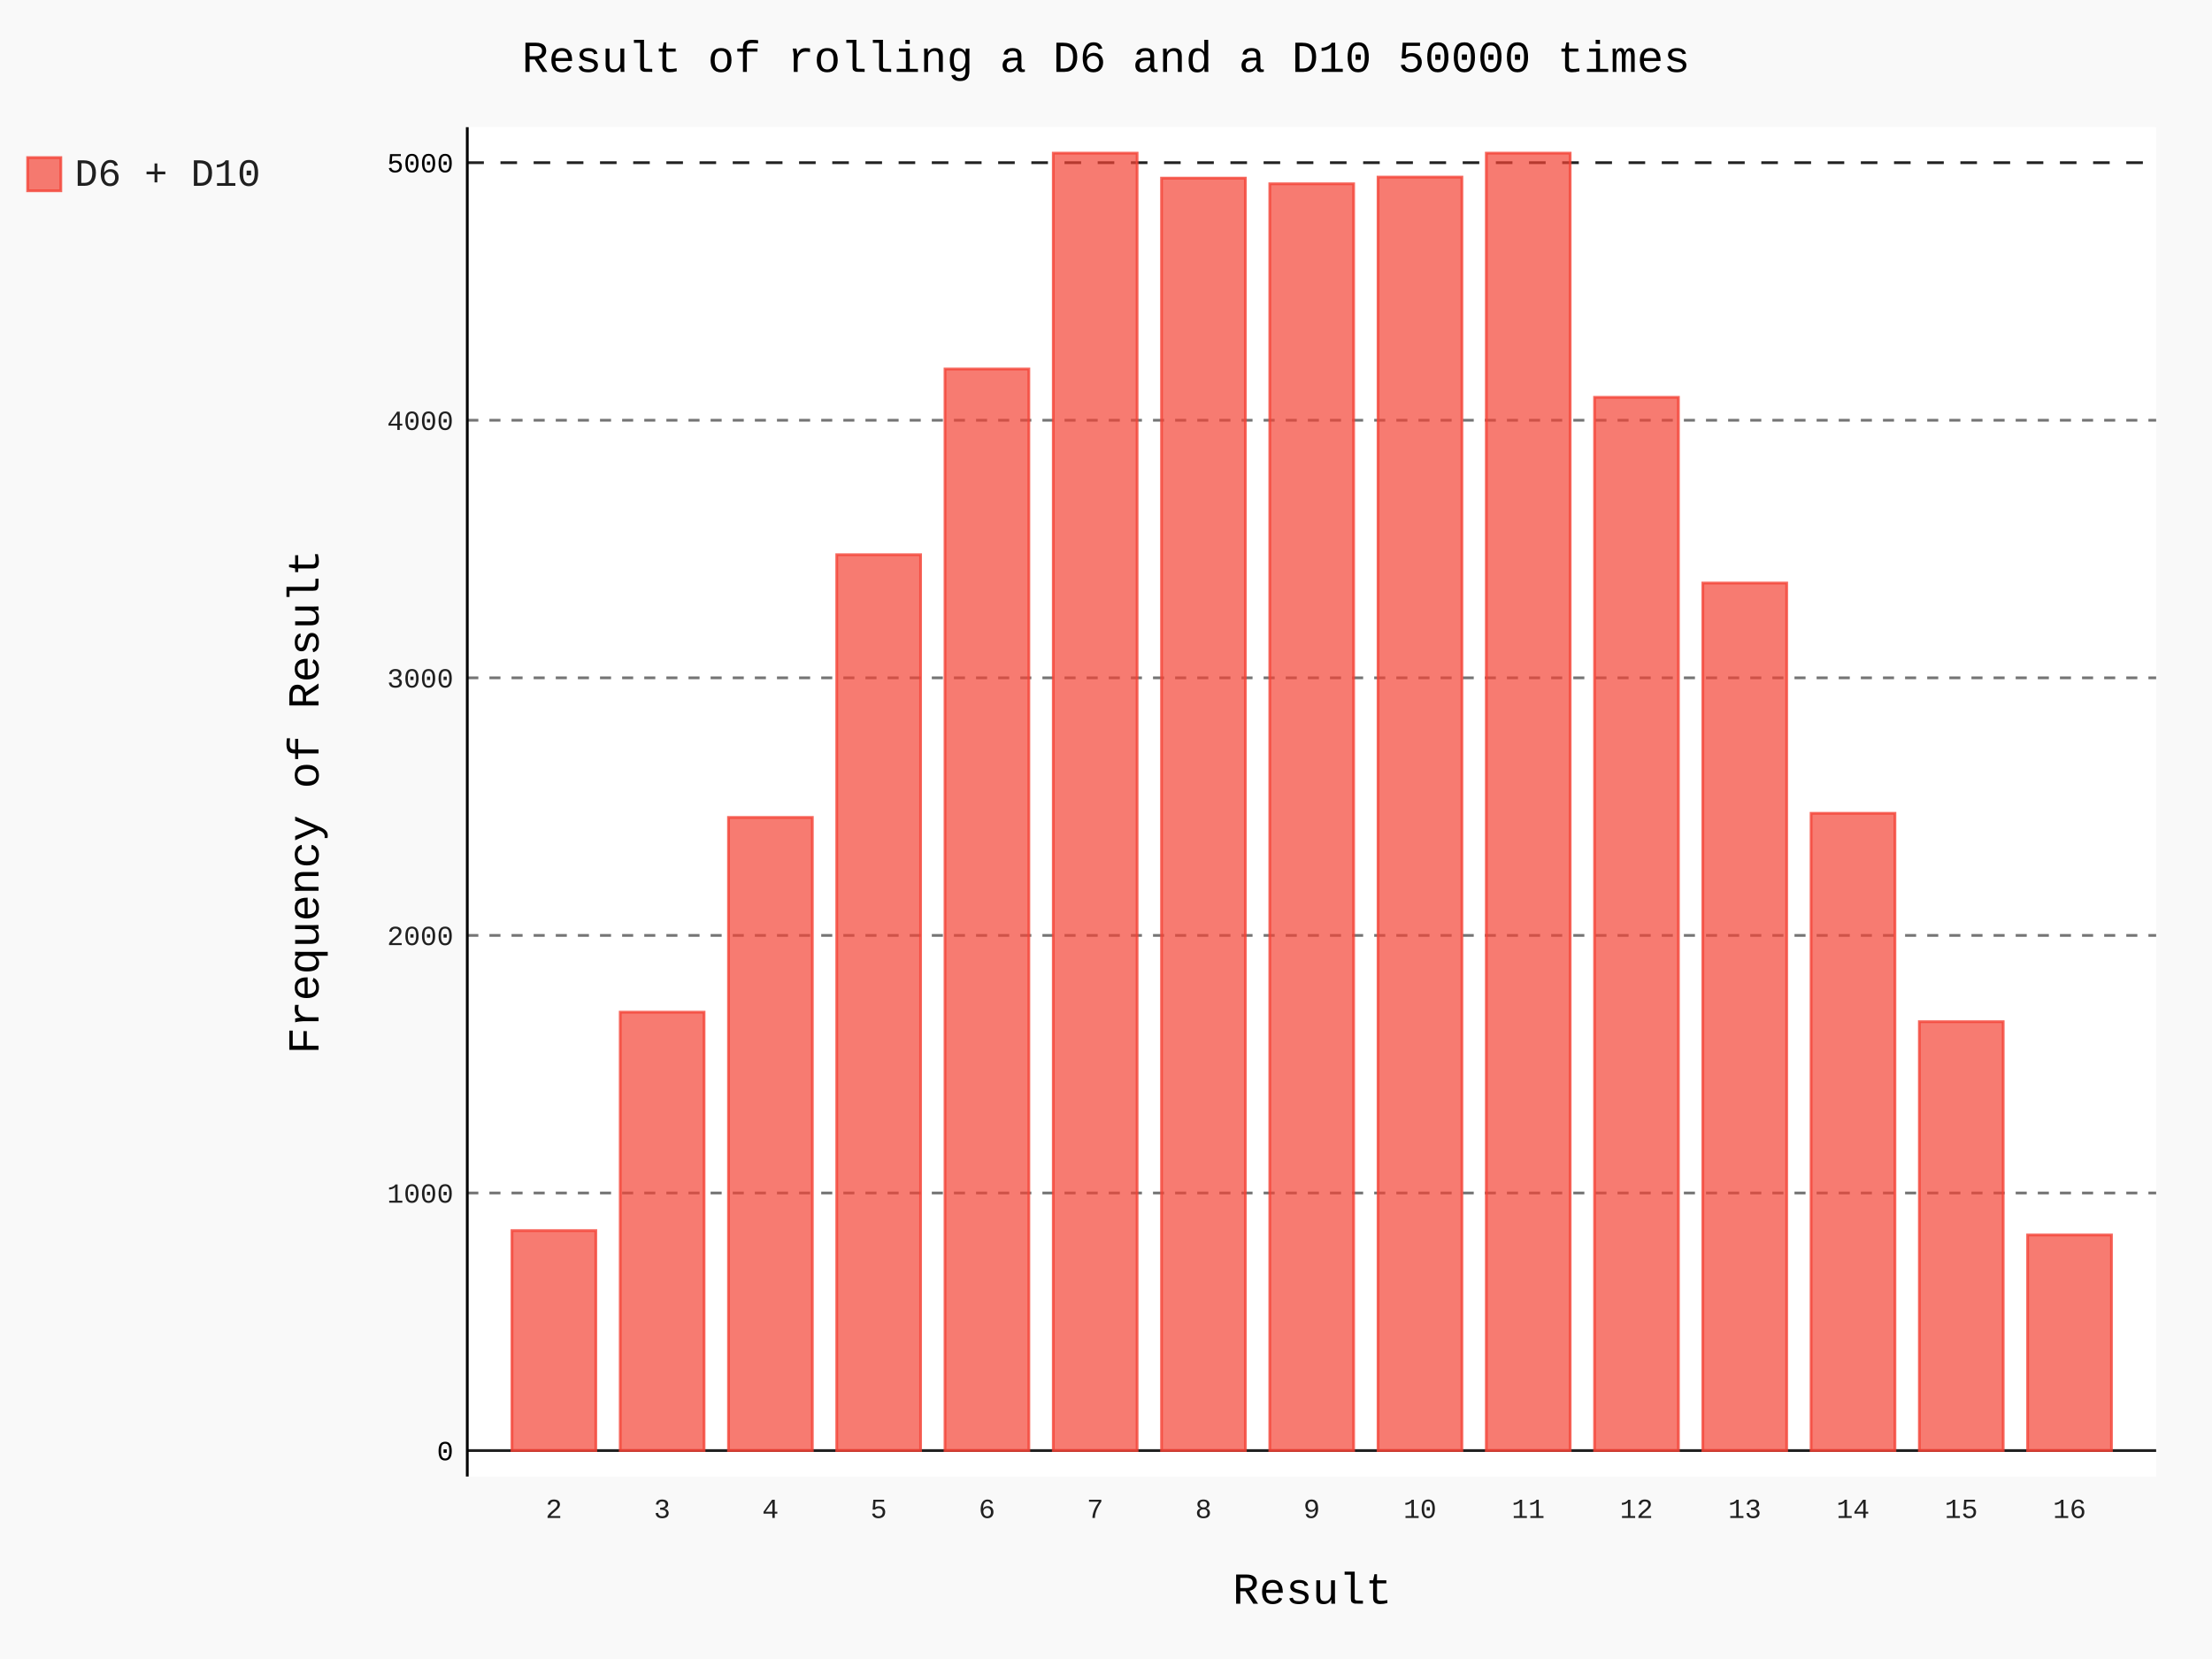
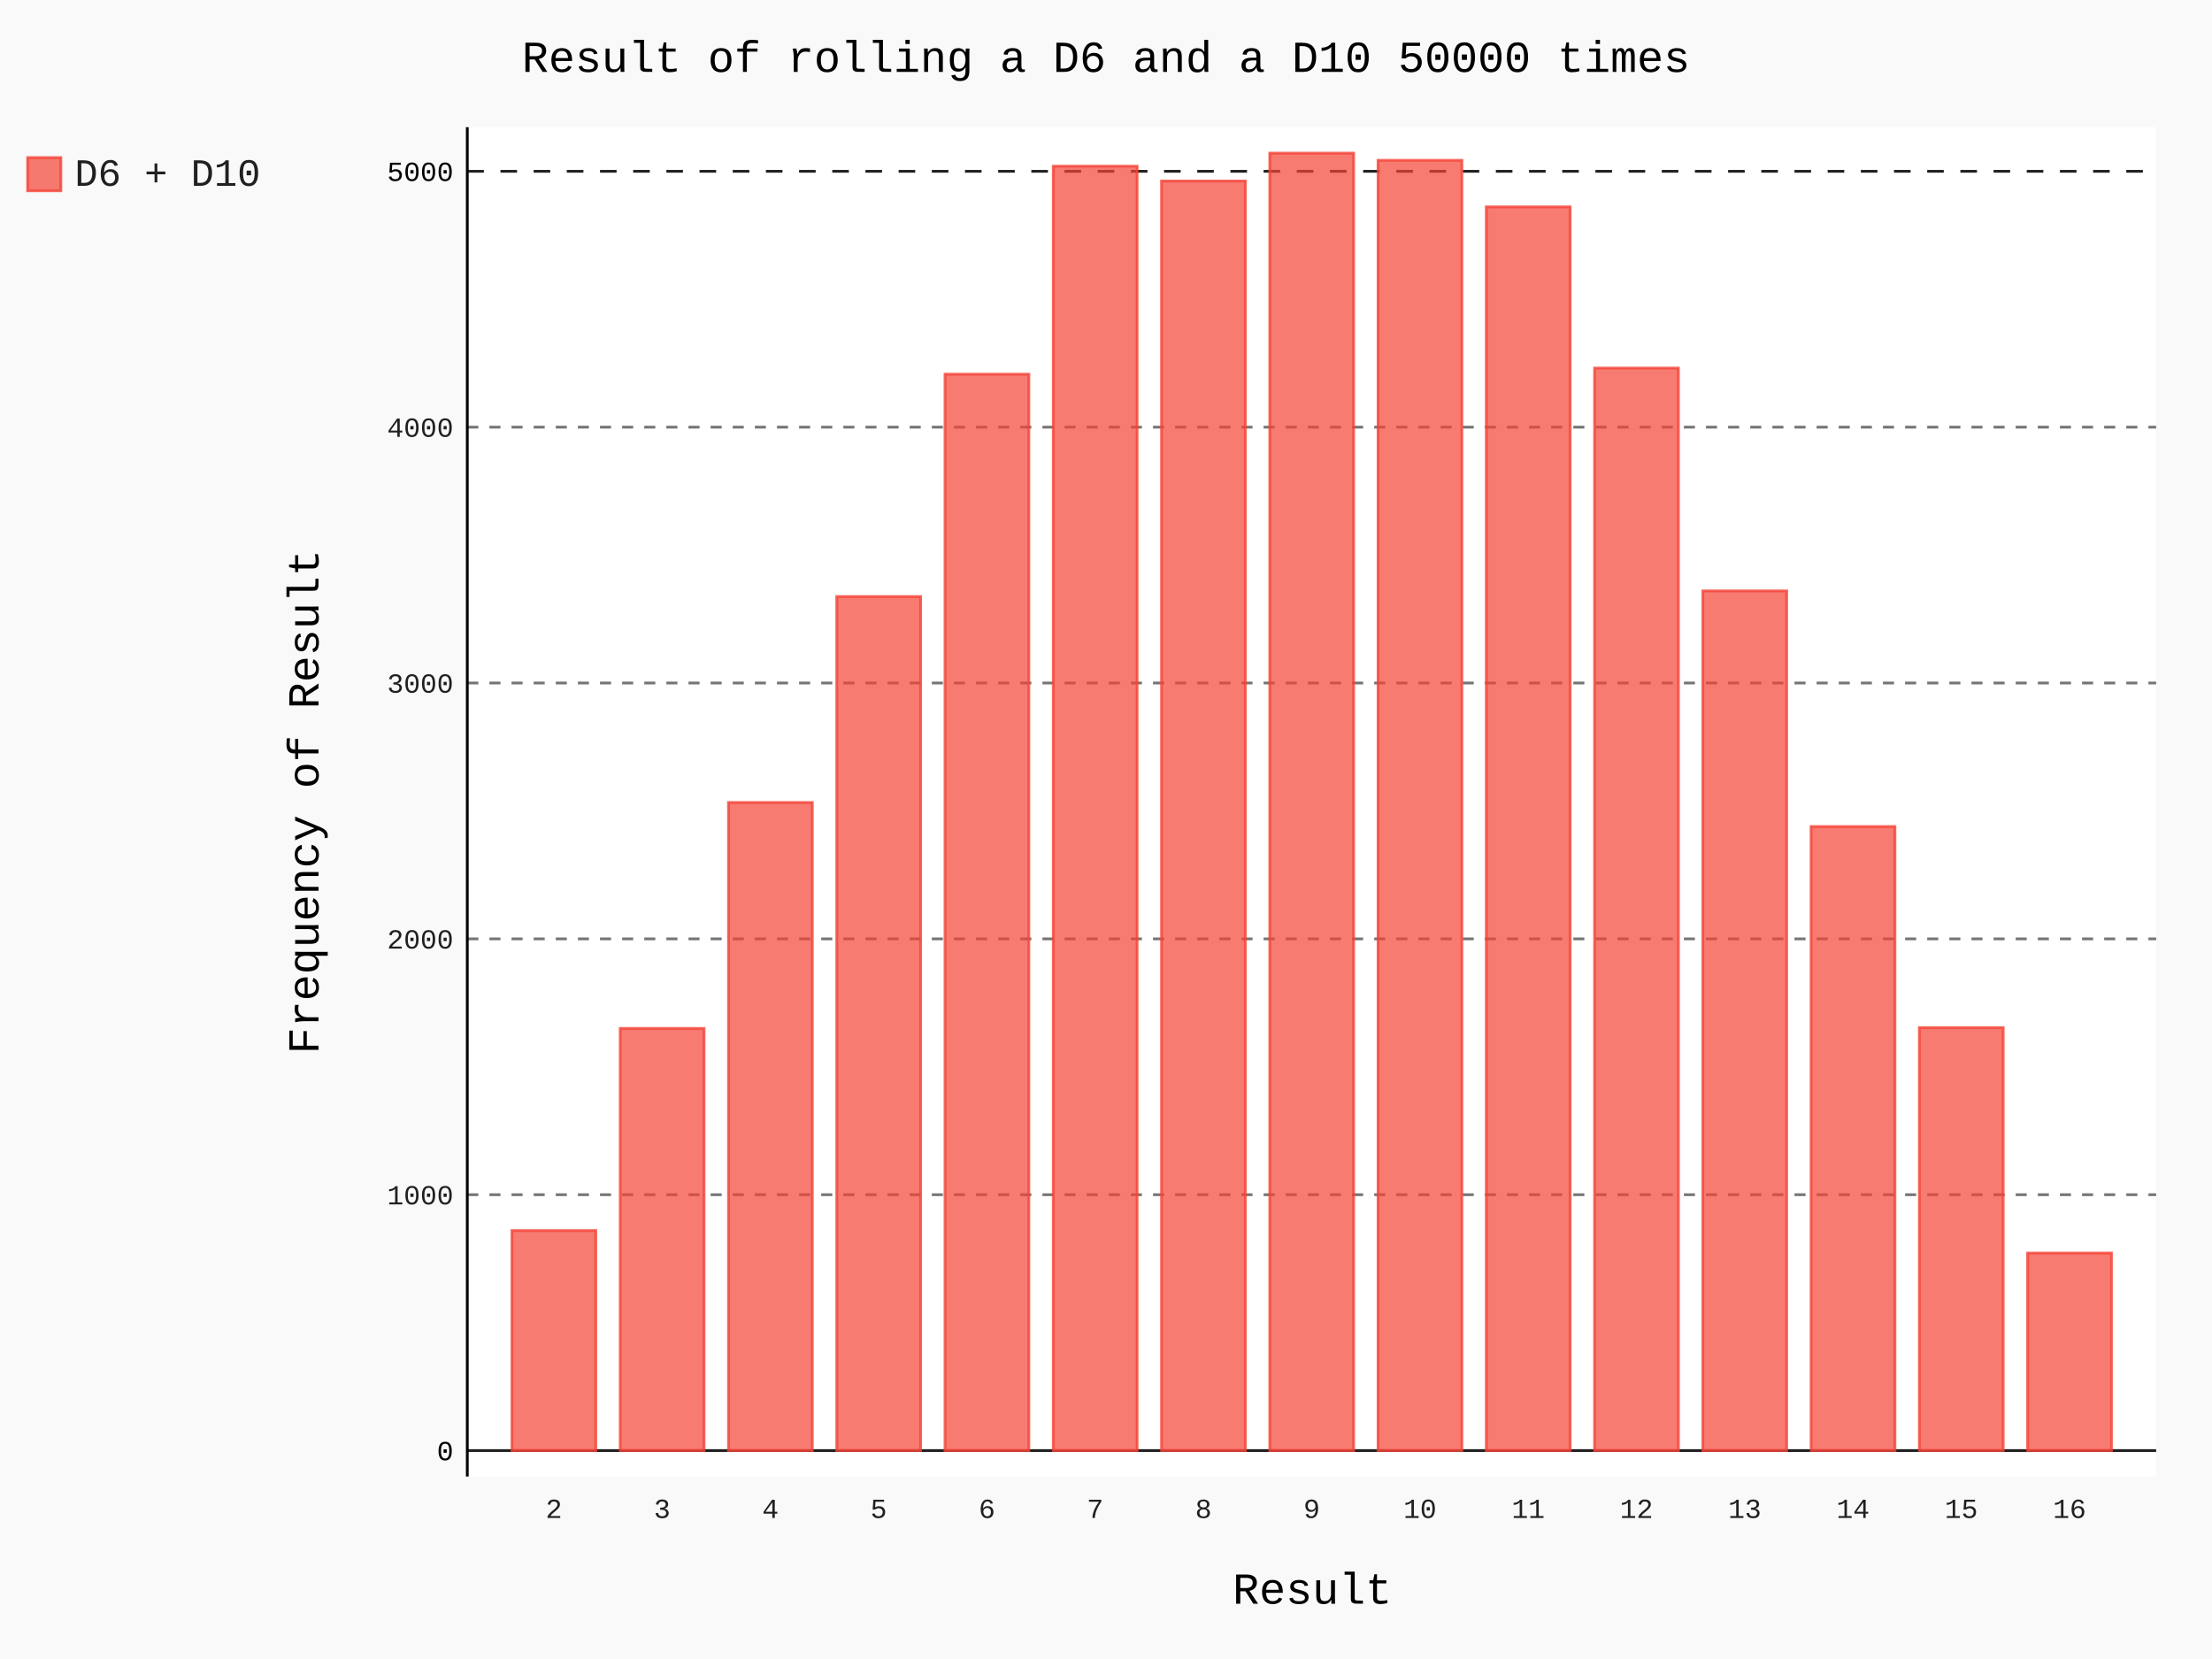
- <svg xmlns="http://www.w3.org/2000/svg" id="chart-928b9e10-5d69-4086-9011-f6445a0bb428" class="pygal-chart" viewBox="0 0 800 600">
+ <svg xmlns="http://www.w3.org/2000/svg" id="chart-b6528dbd-a073-4ef4-bf43-dd90cf052405" class="pygal-chart" viewBox="0 0 800 600">
  <defs>
-     <style type="text/css">#chart-928b9e10-5d69-4086-9011-f6445a0bb428{-webkit-user-select:none;-webkit-font-smoothing:antialiased;font-family:Consolas,"Liberation Mono",Menlo,Courier,monospace}#chart-928b9e10-5d69-4086-9011-f6445a0bb428 .title{font-family:Consolas,"Liberation Mono",Menlo,Courier,monospace;font-size:16px}#chart-928b9e10-5d69-4086-9011-f6445a0bb428 .legends .legend text{font-family:Consolas,"Liberation Mono",Menlo,Courier,monospace;font-size:14px}#chart-928b9e10-5d69-4086-9011-f6445a0bb428 .axis text{font-family:Consolas,"Liberation Mono",Menlo,Courier,monospace;font-size:10px}#chart-928b9e10-5d69-4086-9011-f6445a0bb428 .axis text.major{font-family:Consolas,"Liberation Mono",Menlo,Courier,monospace;font-size:10px}#chart-928b9e10-5d69-4086-9011-f6445a0bb428 .text-overlay text.value{font-family:Consolas,"Liberation Mono",Menlo,Courier,monospace;font-size:16px}#chart-928b9e10-5d69-4086-9011-f6445a0bb428 .text-overlay text.label{font-family:Consolas,"Liberation Mono",Menlo,Courier,monospace;font-size:10px}#chart-928b9e10-5d69-4086-9011-f6445a0bb428 .tooltip{font-family:Consolas,"Liberation Mono",Menlo,Courier,monospace;font-size:14px}#chart-928b9e10-5d69-4086-9011-f6445a0bb428 text.no_data{font-family:Consolas,"Liberation Mono",Menlo,Courier,monospace;font-size:64px}
- #chart-928b9e10-5d69-4086-9011-f6445a0bb428{background-color:rgba(249,249,249,1)}#chart-928b9e10-5d69-4086-9011-f6445a0bb428 path,#chart-928b9e10-5d69-4086-9011-f6445a0bb428 line,#chart-928b9e10-5d69-4086-9011-f6445a0bb428 rect,#chart-928b9e10-5d69-4086-9011-f6445a0bb428 circle{-webkit-transition:150ms;-moz-transition:150ms;transition:150ms}#chart-928b9e10-5d69-4086-9011-f6445a0bb428 .graph &gt; .background{fill:rgba(249,249,249,1)}#chart-928b9e10-5d69-4086-9011-f6445a0bb428 .plot &gt; .background{fill:rgba(255,255,255,1)}#chart-928b9e10-5d69-4086-9011-f6445a0bb428 .graph{fill:rgba(0,0,0,.87)}#chart-928b9e10-5d69-4086-9011-f6445a0bb428 text.no_data{fill:rgba(0,0,0,1)}#chart-928b9e10-5d69-4086-9011-f6445a0bb428 .title{fill:rgba(0,0,0,1)}#chart-928b9e10-5d69-4086-9011-f6445a0bb428 .legends .legend text{fill:rgba(0,0,0,.87)}#chart-928b9e10-5d69-4086-9011-f6445a0bb428 .legends .legend:hover text{fill:rgba(0,0,0,1)}#chart-928b9e10-5d69-4086-9011-f6445a0bb428 .axis .line{stroke:rgba(0,0,0,1)}#chart-928b9e10-5d69-4086-9011-f6445a0bb428 .axis .guide.line{stroke:rgba(0,0,0,.54)}#chart-928b9e10-5d69-4086-9011-f6445a0bb428 .axis .major.line{stroke:rgba(0,0,0,.87)}#chart-928b9e10-5d69-4086-9011-f6445a0bb428 .axis text.major{fill:rgba(0,0,0,1)}#chart-928b9e10-5d69-4086-9011-f6445a0bb428 .axis.y .guides:hover .guide.line,#chart-928b9e10-5d69-4086-9011-f6445a0bb428 .line-graph .axis.x .guides:hover .guide.line,#chart-928b9e10-5d69-4086-9011-f6445a0bb428 .stackedline-graph .axis.x .guides:hover .guide.line,#chart-928b9e10-5d69-4086-9011-f6445a0bb428 .xy-graph .axis.x .guides:hover .guide.line{stroke:rgba(0,0,0,1)}#chart-928b9e10-5d69-4086-9011-f6445a0bb428 .axis .guides:hover text{fill:rgba(0,0,0,1)}#chart-928b9e10-5d69-4086-9011-f6445a0bb428 .reactive{fill-opacity:.7;stroke-opacity:.8}#chart-928b9e10-5d69-4086-9011-f6445a0bb428 .ci{stroke:rgba(0,0,0,.87)}#chart-928b9e10-5d69-4086-9011-f6445a0bb428 .reactive.active,#chart-928b9e10-5d69-4086-9011-f6445a0bb428 .active .reactive{fill-opacity:.8;stroke-opacity:.9;stroke-width:4}#chart-928b9e10-5d69-4086-9011-f6445a0bb428 .ci .reactive.active{stroke-width:1.5}#chart-928b9e10-5d69-4086-9011-f6445a0bb428 .series text{fill:rgba(0,0,0,1)}#chart-928b9e10-5d69-4086-9011-f6445a0bb428 .tooltip rect{fill:rgba(255,255,255,1);stroke:rgba(0,0,0,1);-webkit-transition:opacity 150ms;-moz-transition:opacity 150ms;transition:opacity 150ms}#chart-928b9e10-5d69-4086-9011-f6445a0bb428 .tooltip .label{fill:rgba(0,0,0,.87)}#chart-928b9e10-5d69-4086-9011-f6445a0bb428 .tooltip .label{fill:rgba(0,0,0,.87)}#chart-928b9e10-5d69-4086-9011-f6445a0bb428 .tooltip .legend{font-size:.8em;fill:rgba(0,0,0,.54)}#chart-928b9e10-5d69-4086-9011-f6445a0bb428 .tooltip .x_label{font-size:.6em;fill:rgba(0,0,0,1)}#chart-928b9e10-5d69-4086-9011-f6445a0bb428 .tooltip .xlink{font-size:.5em;text-decoration:underline}#chart-928b9e10-5d69-4086-9011-f6445a0bb428 .tooltip .value{font-size:1.5em}#chart-928b9e10-5d69-4086-9011-f6445a0bb428 .bound{font-size:.5em}#chart-928b9e10-5d69-4086-9011-f6445a0bb428 .max-value{font-size:.75em;fill:rgba(0,0,0,.54)}#chart-928b9e10-5d69-4086-9011-f6445a0bb428 .map-element{fill:rgba(255,255,255,1);stroke:rgba(0,0,0,.54) !important}#chart-928b9e10-5d69-4086-9011-f6445a0bb428 .map-element .reactive{fill-opacity:inherit;stroke-opacity:inherit}#chart-928b9e10-5d69-4086-9011-f6445a0bb428 .color-0,#chart-928b9e10-5d69-4086-9011-f6445a0bb428 .color-0 a:visited{stroke:#F44336;fill:#F44336}#chart-928b9e10-5d69-4086-9011-f6445a0bb428 .text-overlay .color-0 text{fill:black}
- #chart-928b9e10-5d69-4086-9011-f6445a0bb428 text.no_data{text-anchor:middle}#chart-928b9e10-5d69-4086-9011-f6445a0bb428 .guide.line{fill:none}#chart-928b9e10-5d69-4086-9011-f6445a0bb428 .centered{text-anchor:middle}#chart-928b9e10-5d69-4086-9011-f6445a0bb428 .title{text-anchor:middle}#chart-928b9e10-5d69-4086-9011-f6445a0bb428 .legends .legend text{fill-opacity:1}#chart-928b9e10-5d69-4086-9011-f6445a0bb428 .axis.x text{text-anchor:middle}#chart-928b9e10-5d69-4086-9011-f6445a0bb428 .axis.x:not(.web) text[transform]{text-anchor:start}#chart-928b9e10-5d69-4086-9011-f6445a0bb428 .axis.x:not(.web) text[transform].backwards{text-anchor:end}#chart-928b9e10-5d69-4086-9011-f6445a0bb428 .axis.y text{text-anchor:end}#chart-928b9e10-5d69-4086-9011-f6445a0bb428 .axis.y text[transform].backwards{text-anchor:start}#chart-928b9e10-5d69-4086-9011-f6445a0bb428 .axis.y2 text{text-anchor:start}#chart-928b9e10-5d69-4086-9011-f6445a0bb428 .axis.y2 text[transform].backwards{text-anchor:end}#chart-928b9e10-5d69-4086-9011-f6445a0bb428 .axis .guide.line{stroke-dasharray:4,4}#chart-928b9e10-5d69-4086-9011-f6445a0bb428 .axis .major.guide.line{stroke-dasharray:6,6}#chart-928b9e10-5d69-4086-9011-f6445a0bb428 .horizontal .axis.y .guide.line,#chart-928b9e10-5d69-4086-9011-f6445a0bb428 .horizontal .axis.y2 .guide.line,#chart-928b9e10-5d69-4086-9011-f6445a0bb428 .vertical .axis.x .guide.line{opacity:0}#chart-928b9e10-5d69-4086-9011-f6445a0bb428 .horizontal .axis.always_show .guide.line,#chart-928b9e10-5d69-4086-9011-f6445a0bb428 .vertical .axis.always_show .guide.line{opacity:1 !important}#chart-928b9e10-5d69-4086-9011-f6445a0bb428 .axis.y .guides:hover .guide.line,#chart-928b9e10-5d69-4086-9011-f6445a0bb428 .axis.y2 .guides:hover .guide.line,#chart-928b9e10-5d69-4086-9011-f6445a0bb428 .axis.x .guides:hover .guide.line{opacity:1}#chart-928b9e10-5d69-4086-9011-f6445a0bb428 .axis .guides:hover text{opacity:1}#chart-928b9e10-5d69-4086-9011-f6445a0bb428 .nofill{fill:none}#chart-928b9e10-5d69-4086-9011-f6445a0bb428 .subtle-fill{fill-opacity:.2}#chart-928b9e10-5d69-4086-9011-f6445a0bb428 .dot{stroke-width:1px;fill-opacity:1}#chart-928b9e10-5d69-4086-9011-f6445a0bb428 .dot.active{stroke-width:5px}#chart-928b9e10-5d69-4086-9011-f6445a0bb428 .dot.negative{fill:transparent}#chart-928b9e10-5d69-4086-9011-f6445a0bb428 text,#chart-928b9e10-5d69-4086-9011-f6445a0bb428 tspan{stroke:none !important}#chart-928b9e10-5d69-4086-9011-f6445a0bb428 .series text.active{opacity:1}#chart-928b9e10-5d69-4086-9011-f6445a0bb428 .tooltip rect{fill-opacity:.95;stroke-width:.5}#chart-928b9e10-5d69-4086-9011-f6445a0bb428 .tooltip text{fill-opacity:1}#chart-928b9e10-5d69-4086-9011-f6445a0bb428 .showable{visibility:hidden}#chart-928b9e10-5d69-4086-9011-f6445a0bb428 .showable.shown{visibility:visible}#chart-928b9e10-5d69-4086-9011-f6445a0bb428 .gauge-background{fill:rgba(229,229,229,1);stroke:none}#chart-928b9e10-5d69-4086-9011-f6445a0bb428 .bg-lines{stroke:rgba(249,249,249,1);stroke-width:2px}</style>
+     <style type="text/css">#chart-b6528dbd-a073-4ef4-bf43-dd90cf052405{-webkit-user-select:none;-webkit-font-smoothing:antialiased;font-family:Consolas,"Liberation Mono",Menlo,Courier,monospace}#chart-b6528dbd-a073-4ef4-bf43-dd90cf052405 .title{font-family:Consolas,"Liberation Mono",Menlo,Courier,monospace;font-size:16px}#chart-b6528dbd-a073-4ef4-bf43-dd90cf052405 .legends .legend text{font-family:Consolas,"Liberation Mono",Menlo,Courier,monospace;font-size:14px}#chart-b6528dbd-a073-4ef4-bf43-dd90cf052405 .axis text{font-family:Consolas,"Liberation Mono",Menlo,Courier,monospace;font-size:10px}#chart-b6528dbd-a073-4ef4-bf43-dd90cf052405 .axis text.major{font-family:Consolas,"Liberation Mono",Menlo,Courier,monospace;font-size:10px}#chart-b6528dbd-a073-4ef4-bf43-dd90cf052405 .text-overlay text.value{font-family:Consolas,"Liberation Mono",Menlo,Courier,monospace;font-size:16px}#chart-b6528dbd-a073-4ef4-bf43-dd90cf052405 .text-overlay text.label{font-family:Consolas,"Liberation Mono",Menlo,Courier,monospace;font-size:10px}#chart-b6528dbd-a073-4ef4-bf43-dd90cf052405 .tooltip{font-family:Consolas,"Liberation Mono",Menlo,Courier,monospace;font-size:14px}#chart-b6528dbd-a073-4ef4-bf43-dd90cf052405 text.no_data{font-family:Consolas,"Liberation Mono",Menlo,Courier,monospace;font-size:64px}
+ #chart-b6528dbd-a073-4ef4-bf43-dd90cf052405{background-color:rgba(249,249,249,1)}#chart-b6528dbd-a073-4ef4-bf43-dd90cf052405 path,#chart-b6528dbd-a073-4ef4-bf43-dd90cf052405 line,#chart-b6528dbd-a073-4ef4-bf43-dd90cf052405 rect,#chart-b6528dbd-a073-4ef4-bf43-dd90cf052405 circle{-webkit-transition:150ms;-moz-transition:150ms;transition:150ms}#chart-b6528dbd-a073-4ef4-bf43-dd90cf052405 .graph &gt; .background{fill:rgba(249,249,249,1)}#chart-b6528dbd-a073-4ef4-bf43-dd90cf052405 .plot &gt; .background{fill:rgba(255,255,255,1)}#chart-b6528dbd-a073-4ef4-bf43-dd90cf052405 .graph{fill:rgba(0,0,0,.87)}#chart-b6528dbd-a073-4ef4-bf43-dd90cf052405 text.no_data{fill:rgba(0,0,0,1)}#chart-b6528dbd-a073-4ef4-bf43-dd90cf052405 .title{fill:rgba(0,0,0,1)}#chart-b6528dbd-a073-4ef4-bf43-dd90cf052405 .legends .legend text{fill:rgba(0,0,0,.87)}#chart-b6528dbd-a073-4ef4-bf43-dd90cf052405 .legends .legend:hover text{fill:rgba(0,0,0,1)}#chart-b6528dbd-a073-4ef4-bf43-dd90cf052405 .axis .line{stroke:rgba(0,0,0,1)}#chart-b6528dbd-a073-4ef4-bf43-dd90cf052405 .axis .guide.line{stroke:rgba(0,0,0,.54)}#chart-b6528dbd-a073-4ef4-bf43-dd90cf052405 .axis .major.line{stroke:rgba(0,0,0,.87)}#chart-b6528dbd-a073-4ef4-bf43-dd90cf052405 .axis text.major{fill:rgba(0,0,0,1)}#chart-b6528dbd-a073-4ef4-bf43-dd90cf052405 .axis.y .guides:hover .guide.line,#chart-b6528dbd-a073-4ef4-bf43-dd90cf052405 .line-graph .axis.x .guides:hover .guide.line,#chart-b6528dbd-a073-4ef4-bf43-dd90cf052405 .stackedline-graph .axis.x .guides:hover .guide.line,#chart-b6528dbd-a073-4ef4-bf43-dd90cf052405 .xy-graph .axis.x .guides:hover .guide.line{stroke:rgba(0,0,0,1)}#chart-b6528dbd-a073-4ef4-bf43-dd90cf052405 .axis .guides:hover text{fill:rgba(0,0,0,1)}#chart-b6528dbd-a073-4ef4-bf43-dd90cf052405 .reactive{fill-opacity:.7;stroke-opacity:.8}#chart-b6528dbd-a073-4ef4-bf43-dd90cf052405 .ci{stroke:rgba(0,0,0,.87)}#chart-b6528dbd-a073-4ef4-bf43-dd90cf052405 .reactive.active,#chart-b6528dbd-a073-4ef4-bf43-dd90cf052405 .active .reactive{fill-opacity:.8;stroke-opacity:.9;stroke-width:4}#chart-b6528dbd-a073-4ef4-bf43-dd90cf052405 .ci .reactive.active{stroke-width:1.5}#chart-b6528dbd-a073-4ef4-bf43-dd90cf052405 .series text{fill:rgba(0,0,0,1)}#chart-b6528dbd-a073-4ef4-bf43-dd90cf052405 .tooltip rect{fill:rgba(255,255,255,1);stroke:rgba(0,0,0,1);-webkit-transition:opacity 150ms;-moz-transition:opacity 150ms;transition:opacity 150ms}#chart-b6528dbd-a073-4ef4-bf43-dd90cf052405 .tooltip .label{fill:rgba(0,0,0,.87)}#chart-b6528dbd-a073-4ef4-bf43-dd90cf052405 .tooltip .label{fill:rgba(0,0,0,.87)}#chart-b6528dbd-a073-4ef4-bf43-dd90cf052405 .tooltip .legend{font-size:.8em;fill:rgba(0,0,0,.54)}#chart-b6528dbd-a073-4ef4-bf43-dd90cf052405 .tooltip .x_label{font-size:.6em;fill:rgba(0,0,0,1)}#chart-b6528dbd-a073-4ef4-bf43-dd90cf052405 .tooltip .xlink{font-size:.5em;text-decoration:underline}#chart-b6528dbd-a073-4ef4-bf43-dd90cf052405 .tooltip .value{font-size:1.5em}#chart-b6528dbd-a073-4ef4-bf43-dd90cf052405 .bound{font-size:.5em}#chart-b6528dbd-a073-4ef4-bf43-dd90cf052405 .max-value{font-size:.75em;fill:rgba(0,0,0,.54)}#chart-b6528dbd-a073-4ef4-bf43-dd90cf052405 .map-element{fill:rgba(255,255,255,1);stroke:rgba(0,0,0,.54) !important}#chart-b6528dbd-a073-4ef4-bf43-dd90cf052405 .map-element .reactive{fill-opacity:inherit;stroke-opacity:inherit}#chart-b6528dbd-a073-4ef4-bf43-dd90cf052405 .color-0,#chart-b6528dbd-a073-4ef4-bf43-dd90cf052405 .color-0 a:visited{stroke:#F44336;fill:#F44336}#chart-b6528dbd-a073-4ef4-bf43-dd90cf052405 .text-overlay .color-0 text{fill:black}
+ #chart-b6528dbd-a073-4ef4-bf43-dd90cf052405 text.no_data{text-anchor:middle}#chart-b6528dbd-a073-4ef4-bf43-dd90cf052405 .guide.line{fill:none}#chart-b6528dbd-a073-4ef4-bf43-dd90cf052405 .centered{text-anchor:middle}#chart-b6528dbd-a073-4ef4-bf43-dd90cf052405 .title{text-anchor:middle}#chart-b6528dbd-a073-4ef4-bf43-dd90cf052405 .legends .legend text{fill-opacity:1}#chart-b6528dbd-a073-4ef4-bf43-dd90cf052405 .axis.x text{text-anchor:middle}#chart-b6528dbd-a073-4ef4-bf43-dd90cf052405 .axis.x:not(.web) text[transform]{text-anchor:start}#chart-b6528dbd-a073-4ef4-bf43-dd90cf052405 .axis.x:not(.web) text[transform].backwards{text-anchor:end}#chart-b6528dbd-a073-4ef4-bf43-dd90cf052405 .axis.y text{text-anchor:end}#chart-b6528dbd-a073-4ef4-bf43-dd90cf052405 .axis.y text[transform].backwards{text-anchor:start}#chart-b6528dbd-a073-4ef4-bf43-dd90cf052405 .axis.y2 text{text-anchor:start}#chart-b6528dbd-a073-4ef4-bf43-dd90cf052405 .axis.y2 text[transform].backwards{text-anchor:end}#chart-b6528dbd-a073-4ef4-bf43-dd90cf052405 .axis .guide.line{stroke-dasharray:4,4}#chart-b6528dbd-a073-4ef4-bf43-dd90cf052405 .axis .major.guide.line{stroke-dasharray:6,6}#chart-b6528dbd-a073-4ef4-bf43-dd90cf052405 .horizontal .axis.y .guide.line,#chart-b6528dbd-a073-4ef4-bf43-dd90cf052405 .horizontal .axis.y2 .guide.line,#chart-b6528dbd-a073-4ef4-bf43-dd90cf052405 .vertical .axis.x .guide.line{opacity:0}#chart-b6528dbd-a073-4ef4-bf43-dd90cf052405 .horizontal .axis.always_show .guide.line,#chart-b6528dbd-a073-4ef4-bf43-dd90cf052405 .vertical .axis.always_show .guide.line{opacity:1 !important}#chart-b6528dbd-a073-4ef4-bf43-dd90cf052405 .axis.y .guides:hover .guide.line,#chart-b6528dbd-a073-4ef4-bf43-dd90cf052405 .axis.y2 .guides:hover .guide.line,#chart-b6528dbd-a073-4ef4-bf43-dd90cf052405 .axis.x .guides:hover .guide.line{opacity:1}#chart-b6528dbd-a073-4ef4-bf43-dd90cf052405 .axis .guides:hover text{opacity:1}#chart-b6528dbd-a073-4ef4-bf43-dd90cf052405 .nofill{fill:none}#chart-b6528dbd-a073-4ef4-bf43-dd90cf052405 .subtle-fill{fill-opacity:.2}#chart-b6528dbd-a073-4ef4-bf43-dd90cf052405 .dot{stroke-width:1px;fill-opacity:1}#chart-b6528dbd-a073-4ef4-bf43-dd90cf052405 .dot.active{stroke-width:5px}#chart-b6528dbd-a073-4ef4-bf43-dd90cf052405 .dot.negative{fill:transparent}#chart-b6528dbd-a073-4ef4-bf43-dd90cf052405 text,#chart-b6528dbd-a073-4ef4-bf43-dd90cf052405 tspan{stroke:none !important}#chart-b6528dbd-a073-4ef4-bf43-dd90cf052405 .series text.active{opacity:1}#chart-b6528dbd-a073-4ef4-bf43-dd90cf052405 .tooltip rect{fill-opacity:.95;stroke-width:.5}#chart-b6528dbd-a073-4ef4-bf43-dd90cf052405 .tooltip text{fill-opacity:1}#chart-b6528dbd-a073-4ef4-bf43-dd90cf052405 .showable{visibility:hidden}#chart-b6528dbd-a073-4ef4-bf43-dd90cf052405 .showable.shown{visibility:visible}#chart-b6528dbd-a073-4ef4-bf43-dd90cf052405 .gauge-background{fill:rgba(229,229,229,1);stroke:none}#chart-b6528dbd-a073-4ef4-bf43-dd90cf052405 .bg-lines{stroke:rgba(249,249,249,1);stroke-width:2px}</style>
  </defs>
  <g class="graph bar-graph vertical">
    <rect x="0" y="0" width="800" height="600" class="background" />
    <g transform="translate(169, 46)" class="plot">
      <rect x="0" y="0" width="610.8" height="488" class="background" />
      <g class="axis y always_show">
        <g class="guides">
          <path d="M0 478.615 h610.8" class="axis major line" />
          <text x="-5" y="482.115" class="major">0</text>
        </g>
        <g class="guides">
-           <path d="M0 385.459 h610.8" class="guide line" />
-           <text x="-5" y="388.959" class="">1000</text>
+           <path d="M0 386.083 h610.8" class="guide line" />
+           <text x="-5" y="389.583" class="">1000</text>
        </g>
        <g class="guides">
-           <path d="M0 292.302 h610.8" class="guide line" />
-           <text x="-5" y="295.802" class="">2000</text>
+           <path d="M0 293.551 h610.8" class="guide line" />
+           <text x="-5" y="297.051" class="">2000</text>
        </g>
        <g class="guides">
-           <path d="M0 199.145 h610.8" class="guide line" />
-           <text x="-5" y="202.645" class="">3000</text>
+           <path d="M0 201.019 h610.8" class="guide line" />
+           <text x="-5" y="204.519" class="">3000</text>
        </g>
        <g class="guides">
-           <path d="M0 105.988 h610.8" class="guide line" />
-           <text x="-5" y="109.488" class="">4000</text>
+           <path d="M0 108.487 h610.8" class="guide line" />
+           <text x="-5" y="111.987" class="">4000</text>
        </g>
        <g class="guides">
-           <path d="M0 12.831 h610.8" class="major guide line" />
-           <text x="-5" y="16.331" class="major">5000</text>
+           <path d="M0 15.954 h610.8" class="major guide line" />
+           <text x="-5" y="19.454" class="major">5000</text>
        </g>
      </g>
      <g class="axis x">
        <path d="M0 0 v488" class="line" />
        <g class="guides">
          <path d="M31.323 0 v488" class="guide line" />
          <text x="31.323" y="503.0" class="">2</text>
        </g>
        <g class="guides">
          <path d="M70.477 0 v488" class="guide line" />
          <text x="70.477" y="503.0" class="">3</text>
        </g>
        <g class="guides">
          <path d="M109.631 0 v488" class="guide line" />
          <text x="109.631" y="503.0" class="">4</text>
        </g>
        <g class="guides">
          <path d="M148.785 0 v488" class="guide line" />
          <text x="148.785" y="503.0" class="">5</text>
        </g>
        <g class="guides">
          <path d="M187.938 0 v488" class="guide line" />
          <text x="187.938" y="503.0" class="">6</text>
        </g>
        <g class="guides">
          <path d="M227.092 0 v488" class="guide line" />
          <text x="227.092" y="503.0" class="">7</text>
        </g>
        <g class="guides">
          <path d="M266.246 0 v488" class="guide line" />
          <text x="266.246" y="503.0" class="">8</text>
        </g>
        <g class="guides">
          <path d="M305.4 0 v488" class="guide line" />
          <text x="305.4" y="503.0" class="">9</text>
        </g>
        <g class="guides">
          <path d="M344.554 0 v488" class="guide line" />
          <text x="344.554" y="503.0" class="">10</text>
        </g>
        <g class="guides">
          <path d="M383.708 0 v488" class="guide line" />
          <text x="383.708" y="503.0" class="">11</text>
        </g>
        <g class="guides">
          <path d="M422.862 0 v488" class="guide line" />
          <text x="422.862" y="503.0" class="">12</text>
        </g>
        <g class="guides">
          <path d="M462.015 0 v488" class="guide line" />
          <text x="462.015" y="503.0" class="">13</text>
        </g>
        <g class="guides">
          <path d="M501.169 0 v488" class="guide line" />
          <text x="501.169" y="503.0" class="">14</text>
        </g>
        <g class="guides">
          <path d="M540.323 0 v488" class="guide line" />
          <text x="540.323" y="503.0" class="">15</text>
        </g>
        <g class="guides">
          <path d="M579.477 0 v488" class="guide line" />
          <text x="579.477" y="503.0" class="">16</text>
        </g>
      </g>
      <g class="series serie-0 color-0">
        <g class="bars">
          <g class="bar">
-             <rect x="16.163" y="399.059" rx="0" ry="0" width="30.321" height="79.556" class="rect reactive tooltip-trigger" />
+             <rect x="16.163" y="399.038" rx="0" ry="0" width="30.321" height="79.578" class="rect reactive tooltip-trigger" />
          </g>
          <g class="bar">
-             <rect x="55.317" y="320.063" rx="0" ry="0" width="30.321" height="158.553" class="rect reactive tooltip-trigger" />
+             <rect x="55.317" y="325.937" rx="0" ry="0" width="30.321" height="152.678" class="rect reactive tooltip-trigger" />
          </g>
          <g class="bar">
-             <rect x="94.47" y="249.636" rx="0" ry="0" width="30.321" height="228.979" class="rect reactive tooltip-trigger" />
+             <rect x="94.47" y="244.231" rx="0" ry="0" width="30.321" height="234.384" class="rect reactive tooltip-trigger" />
          </g>
          <g class="bar">
-             <rect x="133.624" y="154.616" rx="0" ry="0" width="30.321" height="323.999" class="rect reactive tooltip-trigger" />
+             <rect x="133.624" y="169.743" rx="0" ry="0" width="30.321" height="308.872" class="rect reactive tooltip-trigger" />
          </g>
          <g class="bar">
-             <rect x="172.778" y="87.45" rx="0" ry="0" width="30.321" height="391.165" class="rect reactive tooltip-trigger" />
+             <rect x="172.778" y="89.332" rx="0" ry="0" width="30.321" height="389.283" class="rect reactive tooltip-trigger" />
          </g>
          <g class="bar">
-             <rect x="211.932" y="9.385" rx="0" ry="0" width="30.321" height="469.231" class="rect reactive tooltip-trigger" />
+             <rect x="211.932" y="14.104" rx="0" ry="0" width="30.321" height="464.512" class="rect reactive tooltip-trigger" />
          </g>
          <g class="bar">
-             <rect x="251.086" y="18.421" rx="0" ry="0" width="30.321" height="460.195" class="rect reactive tooltip-trigger" />
+             <rect x="251.086" y="19.471" rx="0" ry="0" width="30.321" height="459.145" class="rect reactive tooltip-trigger" />
          </g>
          <g class="bar">
-             <rect x="290.24" y="20.47" rx="0" ry="0" width="30.321" height="458.145" class="rect reactive tooltip-trigger" />
+             <rect x="290.24" y="9.385" rx="0" ry="0" width="30.321" height="469.231" class="rect reactive tooltip-trigger" />
          </g>
          <g class="bar">
-             <rect x="329.393" y="18.048" rx="0" ry="0" width="30.321" height="460.567" class="rect reactive tooltip-trigger" />
+             <rect x="329.393" y="11.976" rx="0" ry="0" width="30.321" height="466.64" class="rect reactive tooltip-trigger" />
          </g>
          <g class="bar">
-             <rect x="368.547" y="9.385" rx="0" ry="0" width="30.321" height="469.231" class="rect reactive tooltip-trigger" />
+             <rect x="368.547" y="28.816" rx="0" ry="0" width="30.321" height="449.799" class="rect reactive tooltip-trigger" />
          </g>
          <g class="bar">
-             <rect x="407.701" y="97.697" rx="0" ry="0" width="30.321" height="380.918" class="rect reactive tooltip-trigger" />
+             <rect x="407.701" y="87.112" rx="0" ry="0" width="30.321" height="391.504" class="rect reactive tooltip-trigger" />
          </g>
          <g class="bar">
-             <rect x="446.855" y="164.863" rx="0" ry="0" width="30.321" height="313.752" class="rect reactive tooltip-trigger" />
+             <rect x="446.855" y="167.707" rx="0" ry="0" width="30.321" height="310.908" class="rect reactive tooltip-trigger" />
          </g>
          <g class="bar">
-             <rect x="486.009" y="248.145" rx="0" ry="0" width="30.321" height="230.47" class="rect reactive tooltip-trigger" />
+             <rect x="486.009" y="252.929" rx="0" ry="0" width="30.321" height="225.686" class="rect reactive tooltip-trigger" />
          </g>
          <g class="bar">
-             <rect x="525.163" y="323.509" rx="0" ry="0" width="30.321" height="155.106" class="rect reactive tooltip-trigger" />
+             <rect x="525.163" y="325.66" rx="0" ry="0" width="30.321" height="152.956" class="rect reactive tooltip-trigger" />
          </g>
          <g class="bar">
-             <rect x="564.317" y="400.643" rx="0" ry="0" width="30.321" height="77.972" class="rect reactive tooltip-trigger" />
+             <rect x="564.317" y="407.181" rx="0" ry="0" width="30.321" height="71.435" class="rect reactive tooltip-trigger" />
          </g>
        </g>
      </g>
    </g>
    <g class="titles">
      <text x="400.0" y="26" class="title plot_title">Result of rolling a D6 and a D10 50000 times</text>
      <text x="474.6" y="580" class="title">Result</text>
      <text x="89.2" y="316.0" class="title" transform="rotate(-90 89.2 290)">Frequency of Result</text>
    </g>
    <g transform="translate(169, 46)" class="plot overlay">
      <g class="series serie-0 color-0" />
    </g>
    <g transform="translate(169, 46)" class="plot text-overlay">
      <g class="series serie-0 color-0" />
    </g>
    <g transform="translate(169, 46)" class="plot tooltip-overlay">
      <g transform="translate(0 0)" style="opacity: 0" class="tooltip">
        <rect rx="0" ry="0" width="0" height="0" class="tooltip-box" />
        <g class="text" />
      </g>
    </g>
    <g transform="translate(10, 56)" class="legends">
      <g id="activate-serie-0" class="legend reactive activate-serie">
        <rect x="0.0" y="1.0" width="12" height="12" class="color-0 reactive" />
        <text x="17.0" y="11.2">D6 + D10</text>
      </g>
    </g>
    <g transform="translate(790, 56)" class="legends" />
  </g>
</svg>
